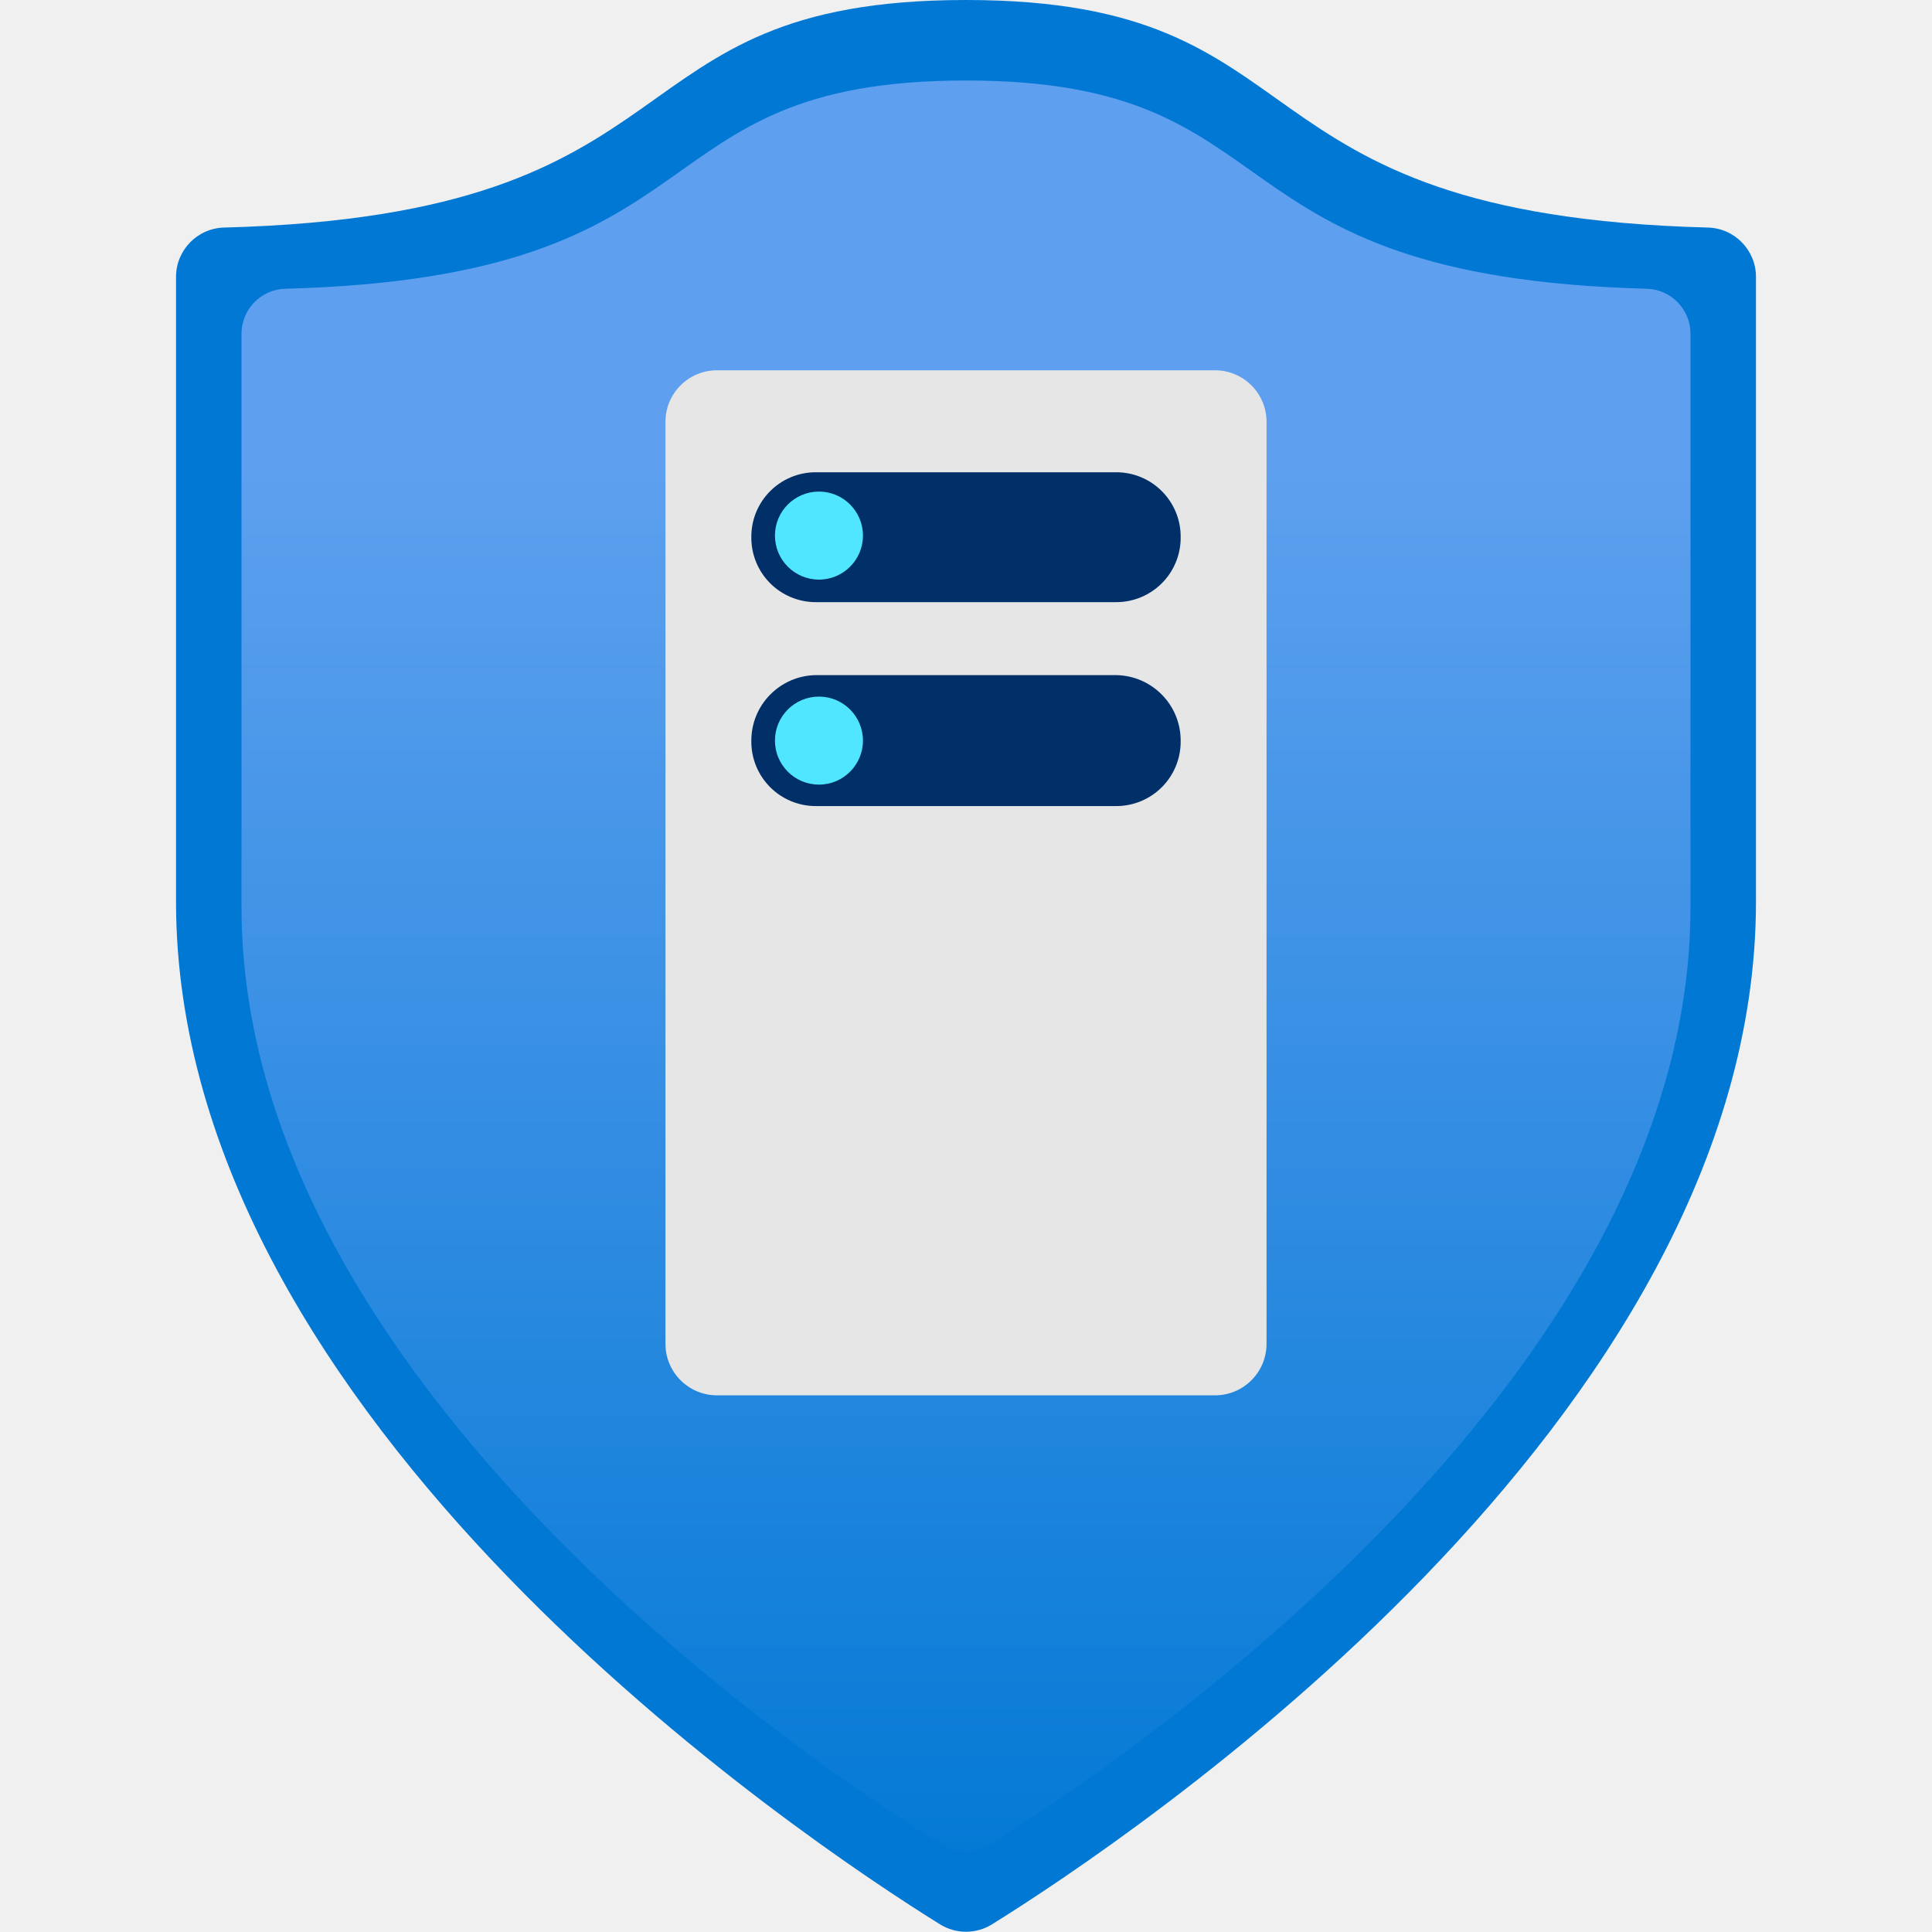
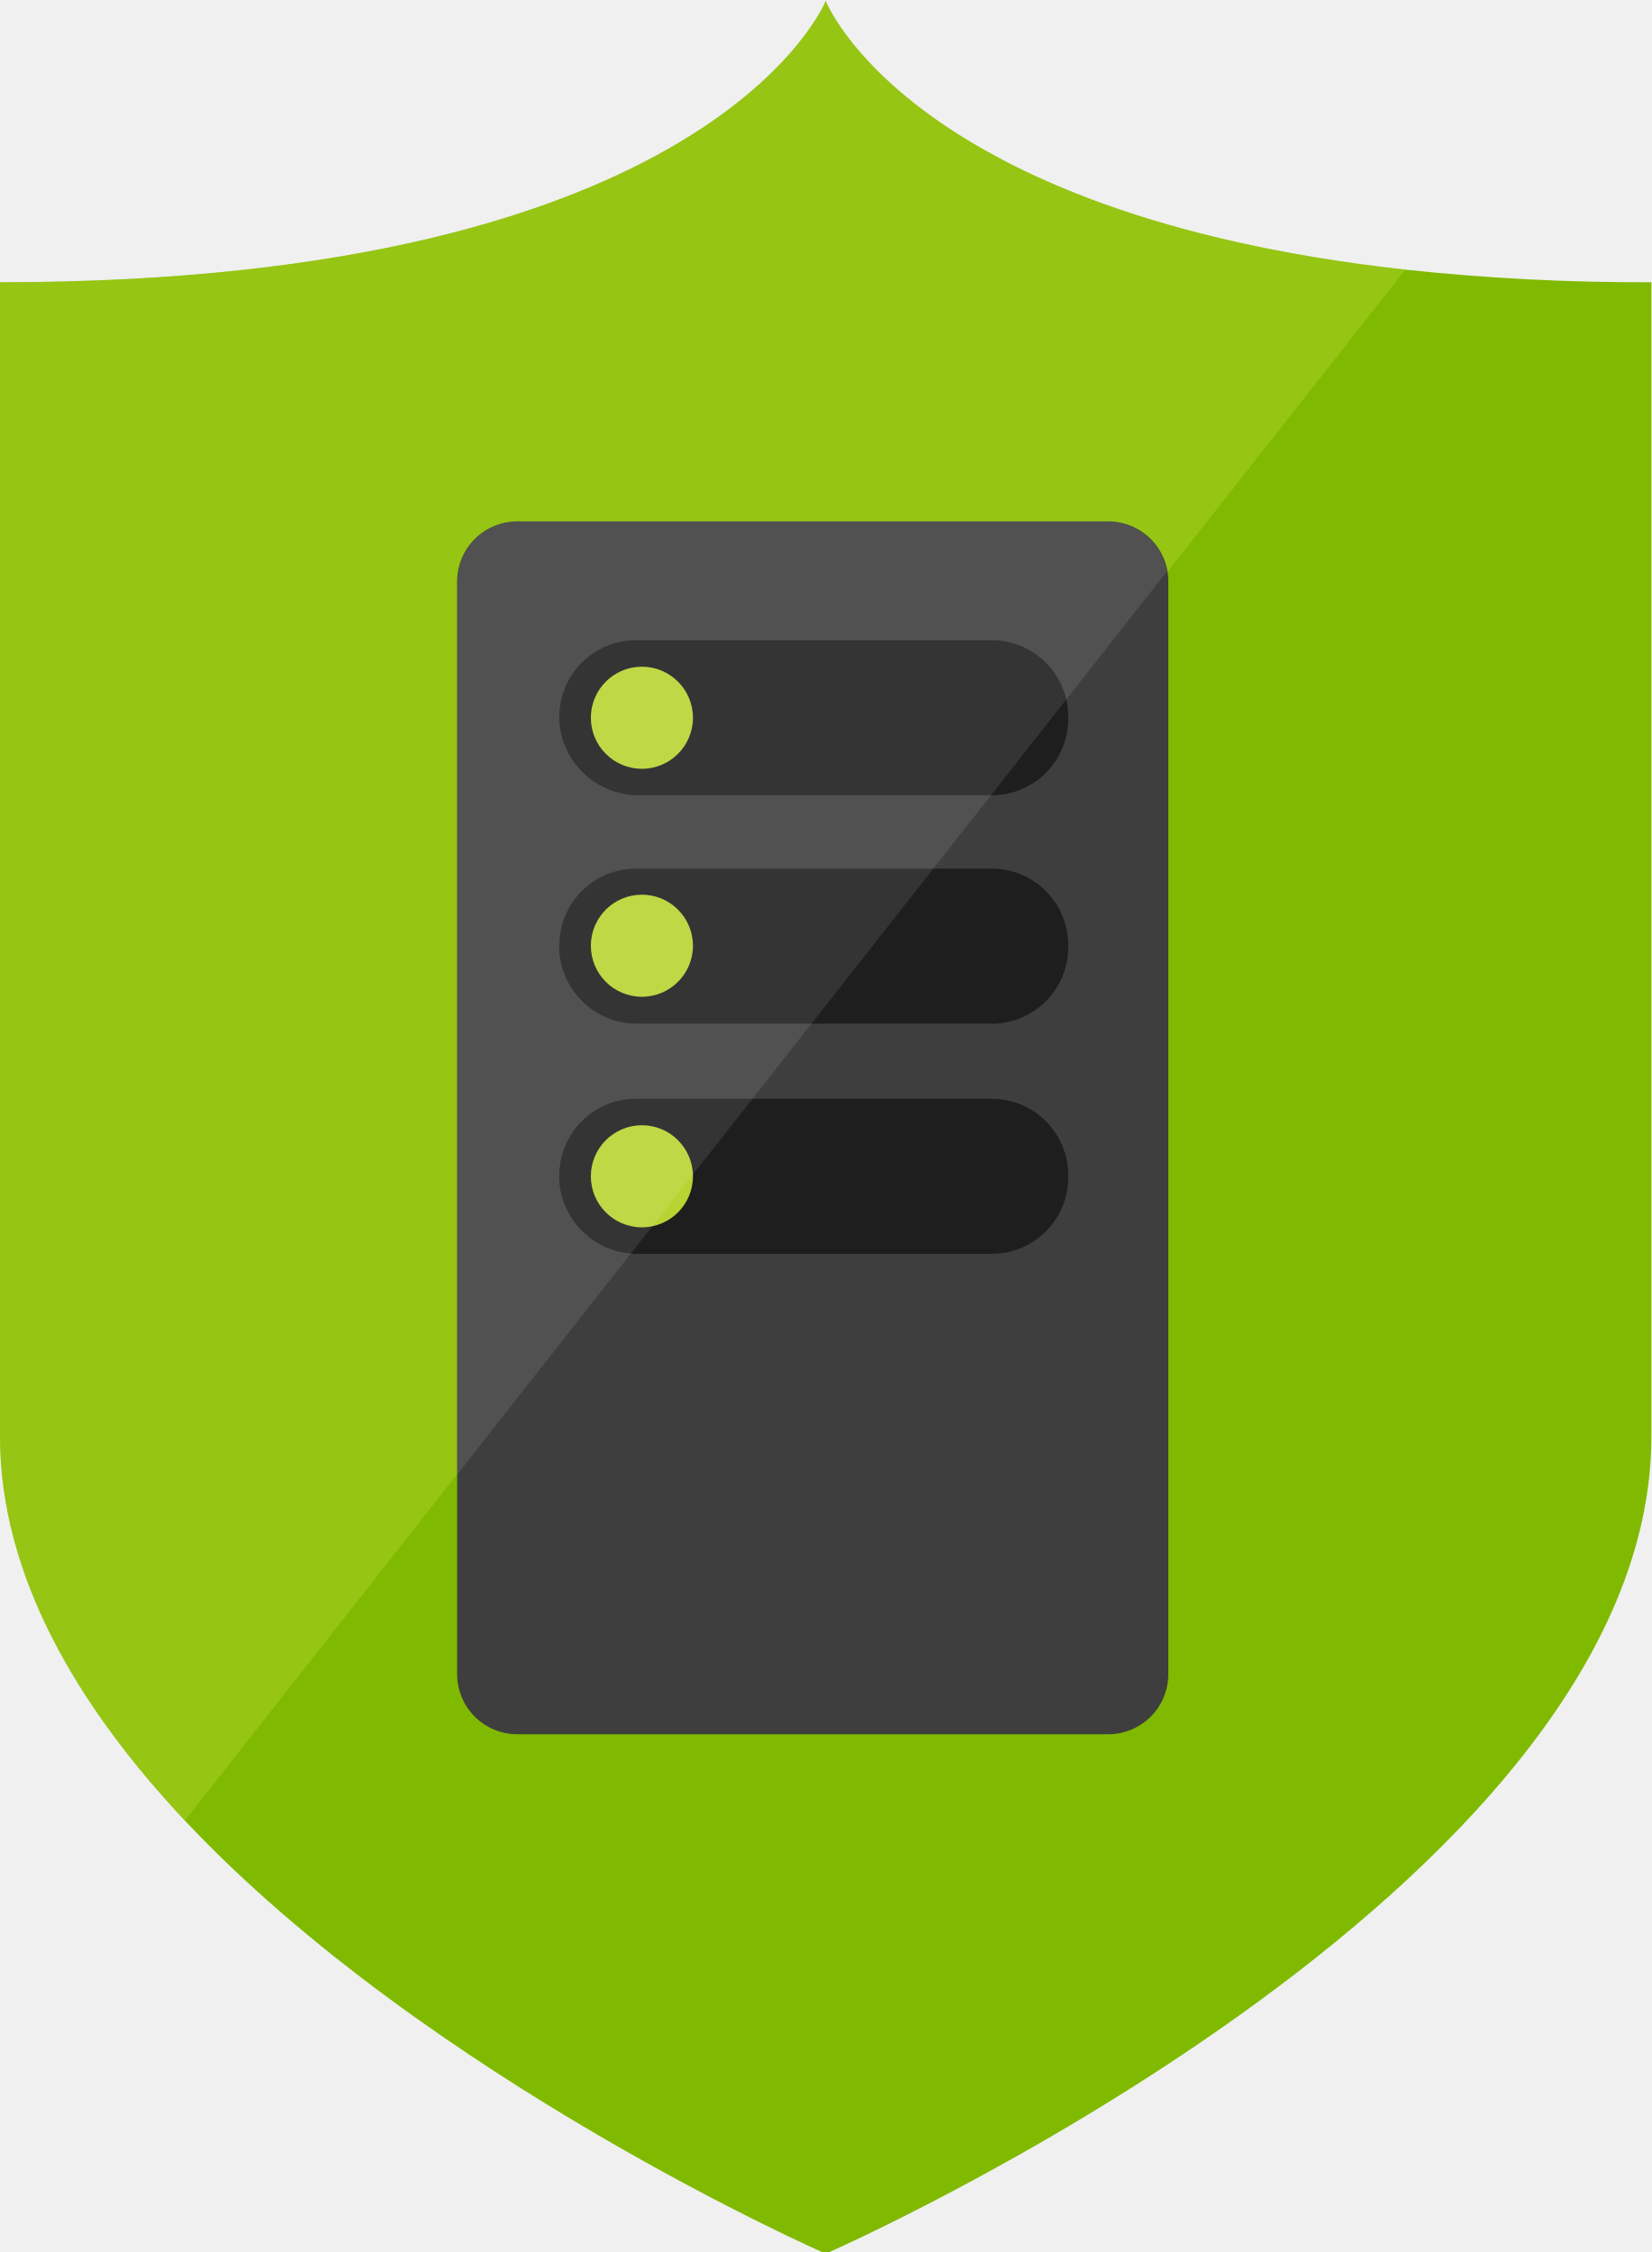
- <svg xmlns="http://www.w3.org/2000/svg" id="abd0f203-bb3f-40b1-aa70-d3c4523b69e9" data-name="fluent_icons" width="18" height="18" viewBox="0 0 18 18">
-   <defs>
-     <linearGradient id="bf34fd15-2ab2-49bf-80d2-731c19b20dc3" x1="9" y1="1.36" x2="9" y2="17.87" gradientUnits="userSpaceOnUse">
-       <stop offset="0.18" stop-color="#5ea0ef" />
-       <stop offset="1" stop-color="#0078d4" />
-     </linearGradient>
-   </defs>
-   <path d="M16.36,8.4c0,4.84-5.85,8.74-7.12,9.53a.46.46,0,0,1-.48,0c-1.27-.79-7.12-4.69-7.12-9.53V2.58a.46.46,0,0,1,.45-.46C6.64,2,5.59,0,9,0s2.36,2,6.91,2.12a.46.46,0,0,1,.45.46Z" fill="#0078d4" />
-   <path d="M15.75,8.45c0,4.44-5.36,8-6.53,8.74a.43.43,0,0,1-.44,0c-1.17-.72-6.53-4.3-6.53-8.74V3.11a.42.42,0,0,1,.41-.42C6.83,2.58,5.87.75,9,.75s2.17,1.83,6.34,1.94a.42.42,0,0,1,.41.42Z" fill="url(#bf34fd15-2ab2-49bf-80d2-731c19b20dc3)" />
-   <path d="M11.8,12.52a.48.48,0,0,1-.48.48H6.68a.48.48,0,0,1-.48-.48V3.94a.48.48,0,0,1,.48-.49h4.64a.48.48,0,0,1,.48.49Z" fill="#e6e6e6" />
-   <path d="M7,5a.6.6,0,0,1,.6-.6h2.8A.6.6,0,0,1,11,5h0a.6.6,0,0,1-.6.61H7.6A.6.6,0,0,1,7,5Z" fill="#003067" />
-   <circle cx="7.63" cy="4.99" r="0.41" fill="#50e6ff" />
-   <path d="M7,6.9a.61.61,0,0,1,.6-.61h2.8a.61.61,0,0,1,.6.61h0a.6.6,0,0,1-.6.61H7.6A.6.6,0,0,1,7,6.9Z" fill="#003067" />
-   <circle cx="7.63" cy="6.9" r="0.41" fill="#50e6ff" />
+ <svg xmlns="http://www.w3.org/2000/svg" id="ddos-protection" viewBox="0 0 154 210">
+   <path style="fill: #7fba00;" d="M131,25.14h0C84.74,20,77,.09,77,.09S66.58,26.32,0,26.32V133.92c0,13,7.23,25.2,17.24,35.85h0C39.94,193.91,77,210.16,77,210.16s77-33.72,77-76.24V26.32A208.8,208.8,0,0,1,131,25.14Z" />
+   <path style="fill: #b8d432; opacity: 0.4; isolation: isolate;" d="M96.06,69.6l35-44.46C84.74,20,77,.09,77,.09S66.58,26.32,0,26.32V133.92c0,13,7.23,25.2,17.24,35.85l25.84-32.86Z" />
+   <path style="fill: #3e3e3e;" d="M108.95,156.06a5.61,5.61,0,0,1-5.66,5.66h-55a5.61,5.61,0,0,1-5.66-5.66V54.28a5.61,5.61,0,0,1,5.66-5.66h55a5.61,5.61,0,0,1,5.66,5.66V156.06Z" />
+   <path style="fill: #1e1e1e;" d="M52.16,109.69a7.14,7.14,0,0,1,7.23-7.23h33a7.14,7.14,0,0,1,7.23,7.23h0a7.14,7.14,0,0,1-7.23,7.23h-33a7.29,7.29,0,0,1-7.25-7.23Z" />
+   <circle style="fill: #b8d432;" cx="59.86" cy="109.69" r="4.76" />
+   <path style="fill: #1e1e1e;" d="M52.16,88.19A7.14,7.14,0,0,1,59.39,81h33a7.14,7.14,0,0,1,7.23,7.23h0a7.14,7.14,0,0,1-7.23,7.23h-33a7.26,7.26,0,0,1-7.25-7.23Z" />
+   <circle style="fill: #b8d432;" cx="59.86" cy="88.19" r="4.76" />
+   <path style="fill: #1e1e1e;" d="M52.16,66.93a7.14,7.14,0,0,1,7.23-7.23h33a7.14,7.14,0,0,1,7.23,7.23h0a7.14,7.14,0,0,1-7.23,7.23h-33a7.42,7.42,0,0,1-7.25-7.23Z" />
+   <circle style="fill: #b8d432;" cx="59.86" cy="66.93" r="4.76" />
+   <line style="fill: none;" x1="43.1" y1="136.91" x2="108.95" y2="54.28" />
+   <path style="fill: #fff; opacity: 0.1; isolation: isolate;" d="M43.1,136.91,96,69.6l12.8-16.29a5.59,5.59,0,0,0-5.57-4.69H48.33a5.61,5.61,0,0,0-5.66,5.66v83.19Z" />
</svg>
